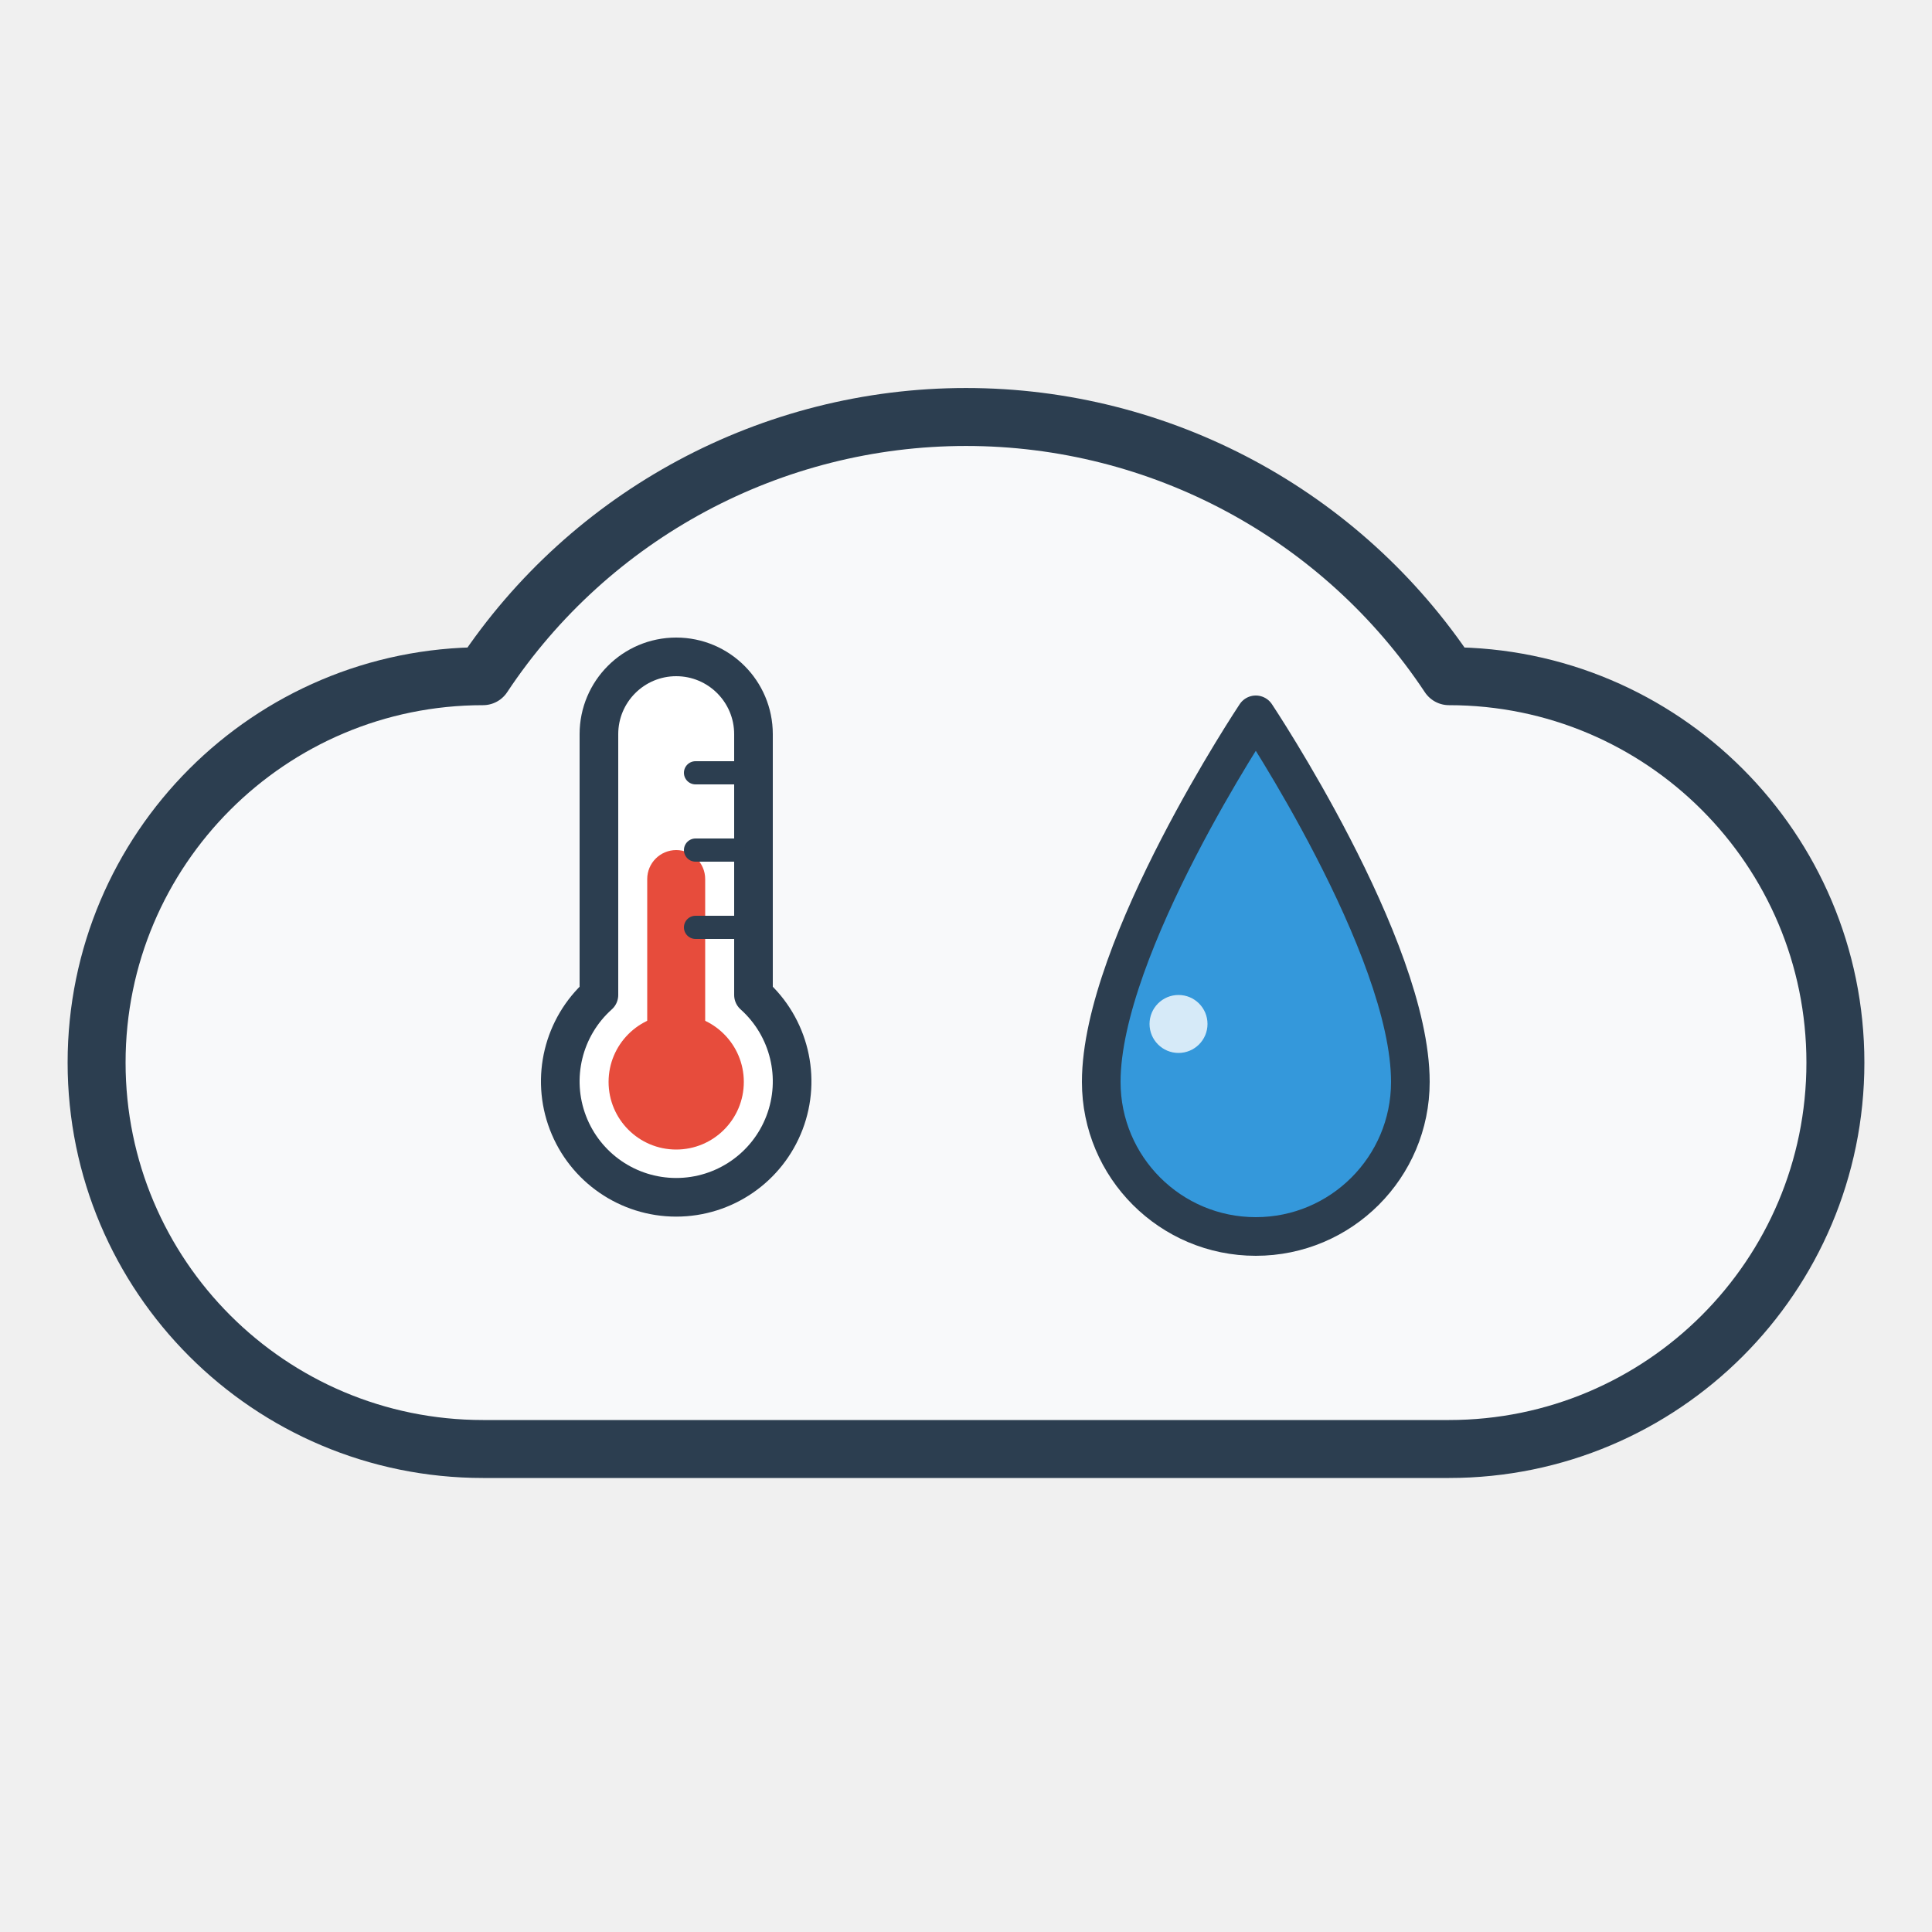
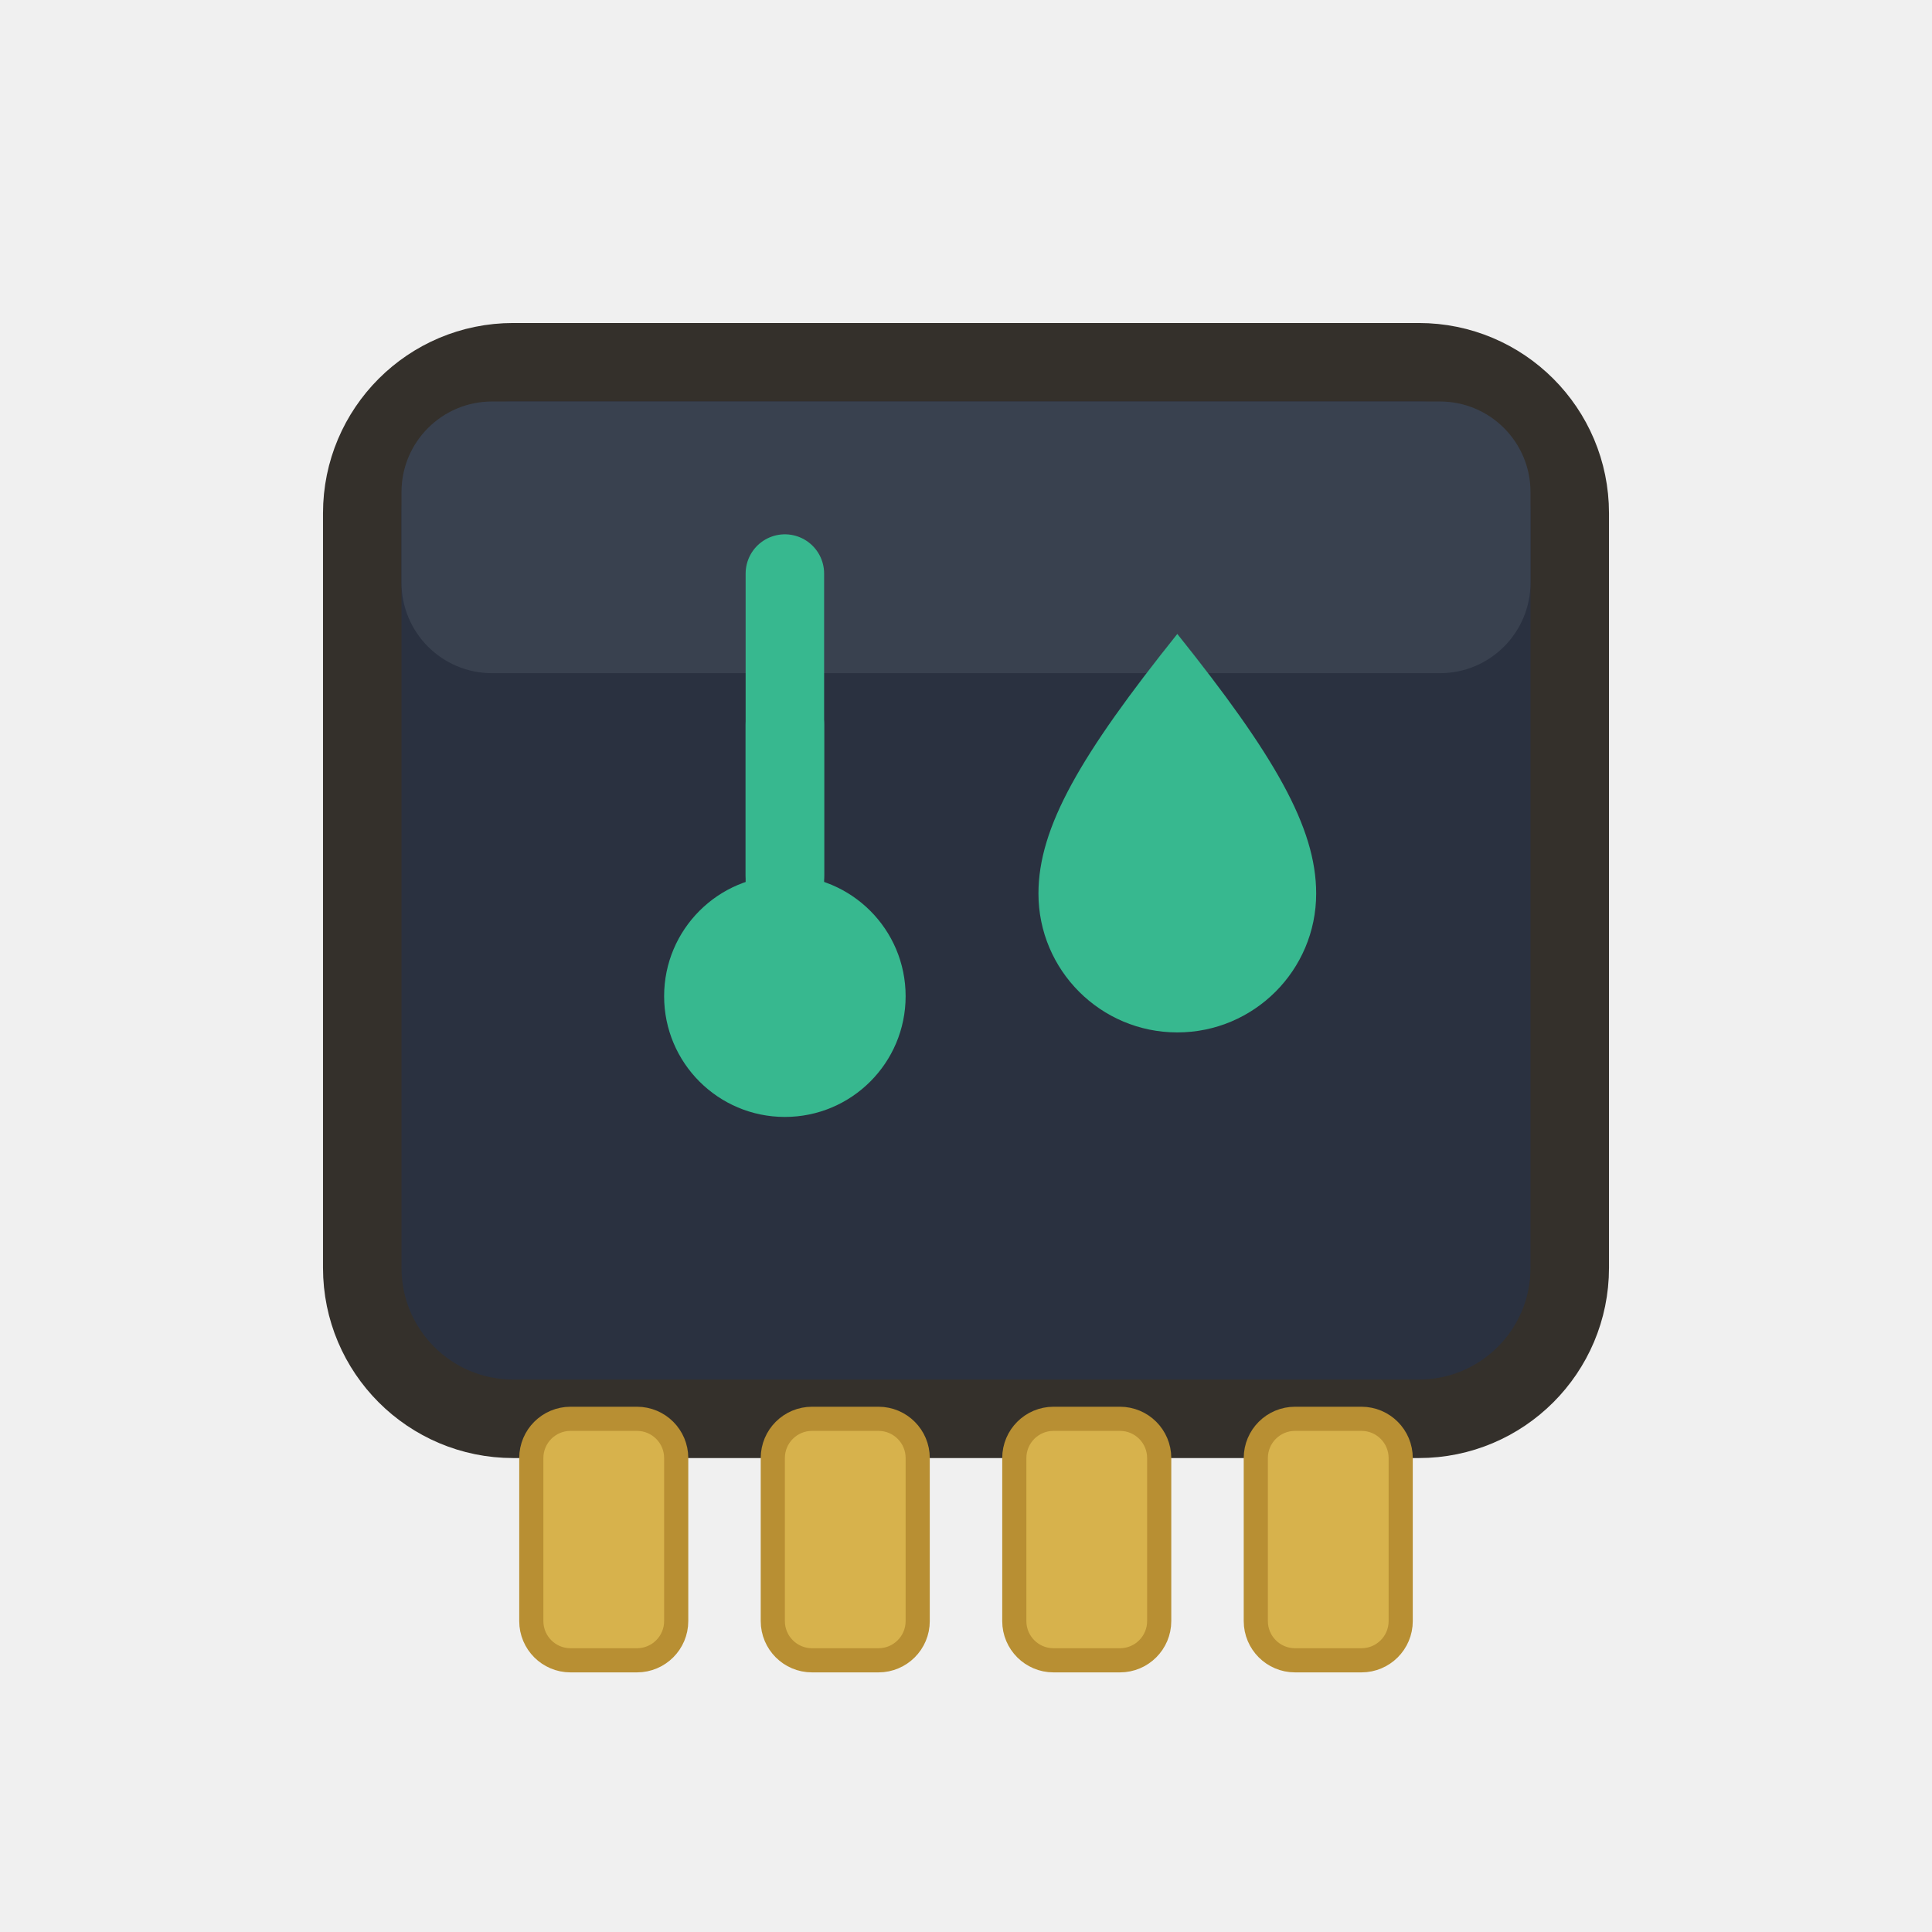
- <svg xmlns="http://www.w3.org/2000/svg" viewBox="0 0 100 100" width="100%" height="100%">
-   <path d="M 25 75             A 20 20 0 0 1 25 35             A 30 30 0 0 1 75 35             A 20 20 0 0 1 75 75             Z" fill="#F8F9FA" stroke="#2C3E50" stroke-width="3" stroke-linejoin="round" />
-   <g transform="translate(35, 34)">
-     <path d="M -4 4                A 4 4 0 0 1 4 4                L 4 17.5                A 6 6 0 1 1 -4 17.5                Z" fill="#FFFFFF" stroke="#2C3E50" stroke-width="2" stroke-linejoin="round" />
-     <circle cx="0" cy="22" r="3.5" fill="#E74C3C" />
-     <rect x="-1.5" y="10" width="3" height="12" rx="1.5" fill="#E74C3C" />
-     <line x1="1" y1="6" x2="3" y2="6" stroke="#2C3E50" stroke-width="1.2" stroke-linecap="round" />
-     <line x1="1" y1="10" x2="3" y2="10" stroke="#2C3E50" stroke-width="1.2" stroke-linecap="round" />
-     <line x1="1" y1="14" x2="3" y2="14" stroke="#2C3E50" stroke-width="1.2" stroke-linecap="round" />
+ <svg xmlns="http://www.w3.org/2000/svg" viewBox="0 0 64 64" fill="none">
+   <rect x="12" y="12" width="40" height="35" rx="5" fill="#2a3140" stroke="#34302b" stroke-width="2.6" />
+   <rect x="13.3" y="13.3" width="37.4" height="9" rx="3" fill="#39414f" />
+   <g fill="#d7b24c" stroke="#b88f33" stroke-width="0.8">
+     <rect x="17.6" y="47" width="4.8" height="8" rx="1.3" />
+     <rect x="25.6" y="47" width="4.8" height="8" rx="1.3" />
+     <rect x="33.6" y="47" width="4.8" height="8" rx="1.3" />
+     <rect x="41.6" y="47" width="4.8" height="8" rx="1.3" />
  </g>
-   <path d="M 65 37            C 65 37, 73 49, 73 56            A 8 8 0 0 1 57 56            C 57 49, 65 37, 65 37 Z" fill="#3498DB" stroke="#2C3E50" stroke-width="2" stroke-linejoin="round" />
-   <circle cx="61" cy="53" r="1.5" fill="#FFFFFF" opacity="0.8" />
+   <g stroke="#37b88f" stroke-width="2.6" stroke-linecap="round" stroke-linejoin="round" fill="none">
+     <path d="M26 19v10" />
+   </g>
+   <circle cx="26" cy="33" r="4" fill="#37b88f" />
+   <path d="M26 24v8" stroke="#37b88f" stroke-width="2.6" stroke-linecap="round" />
+   <path d="M39 21c3.2 4 4.6 6.4 4.6 8.6a4.6 4.6 0 0 1-9.2 0c0-2.2 1.4-4.6 4.6-8.6z" fill="#37b88f" />
</svg>
